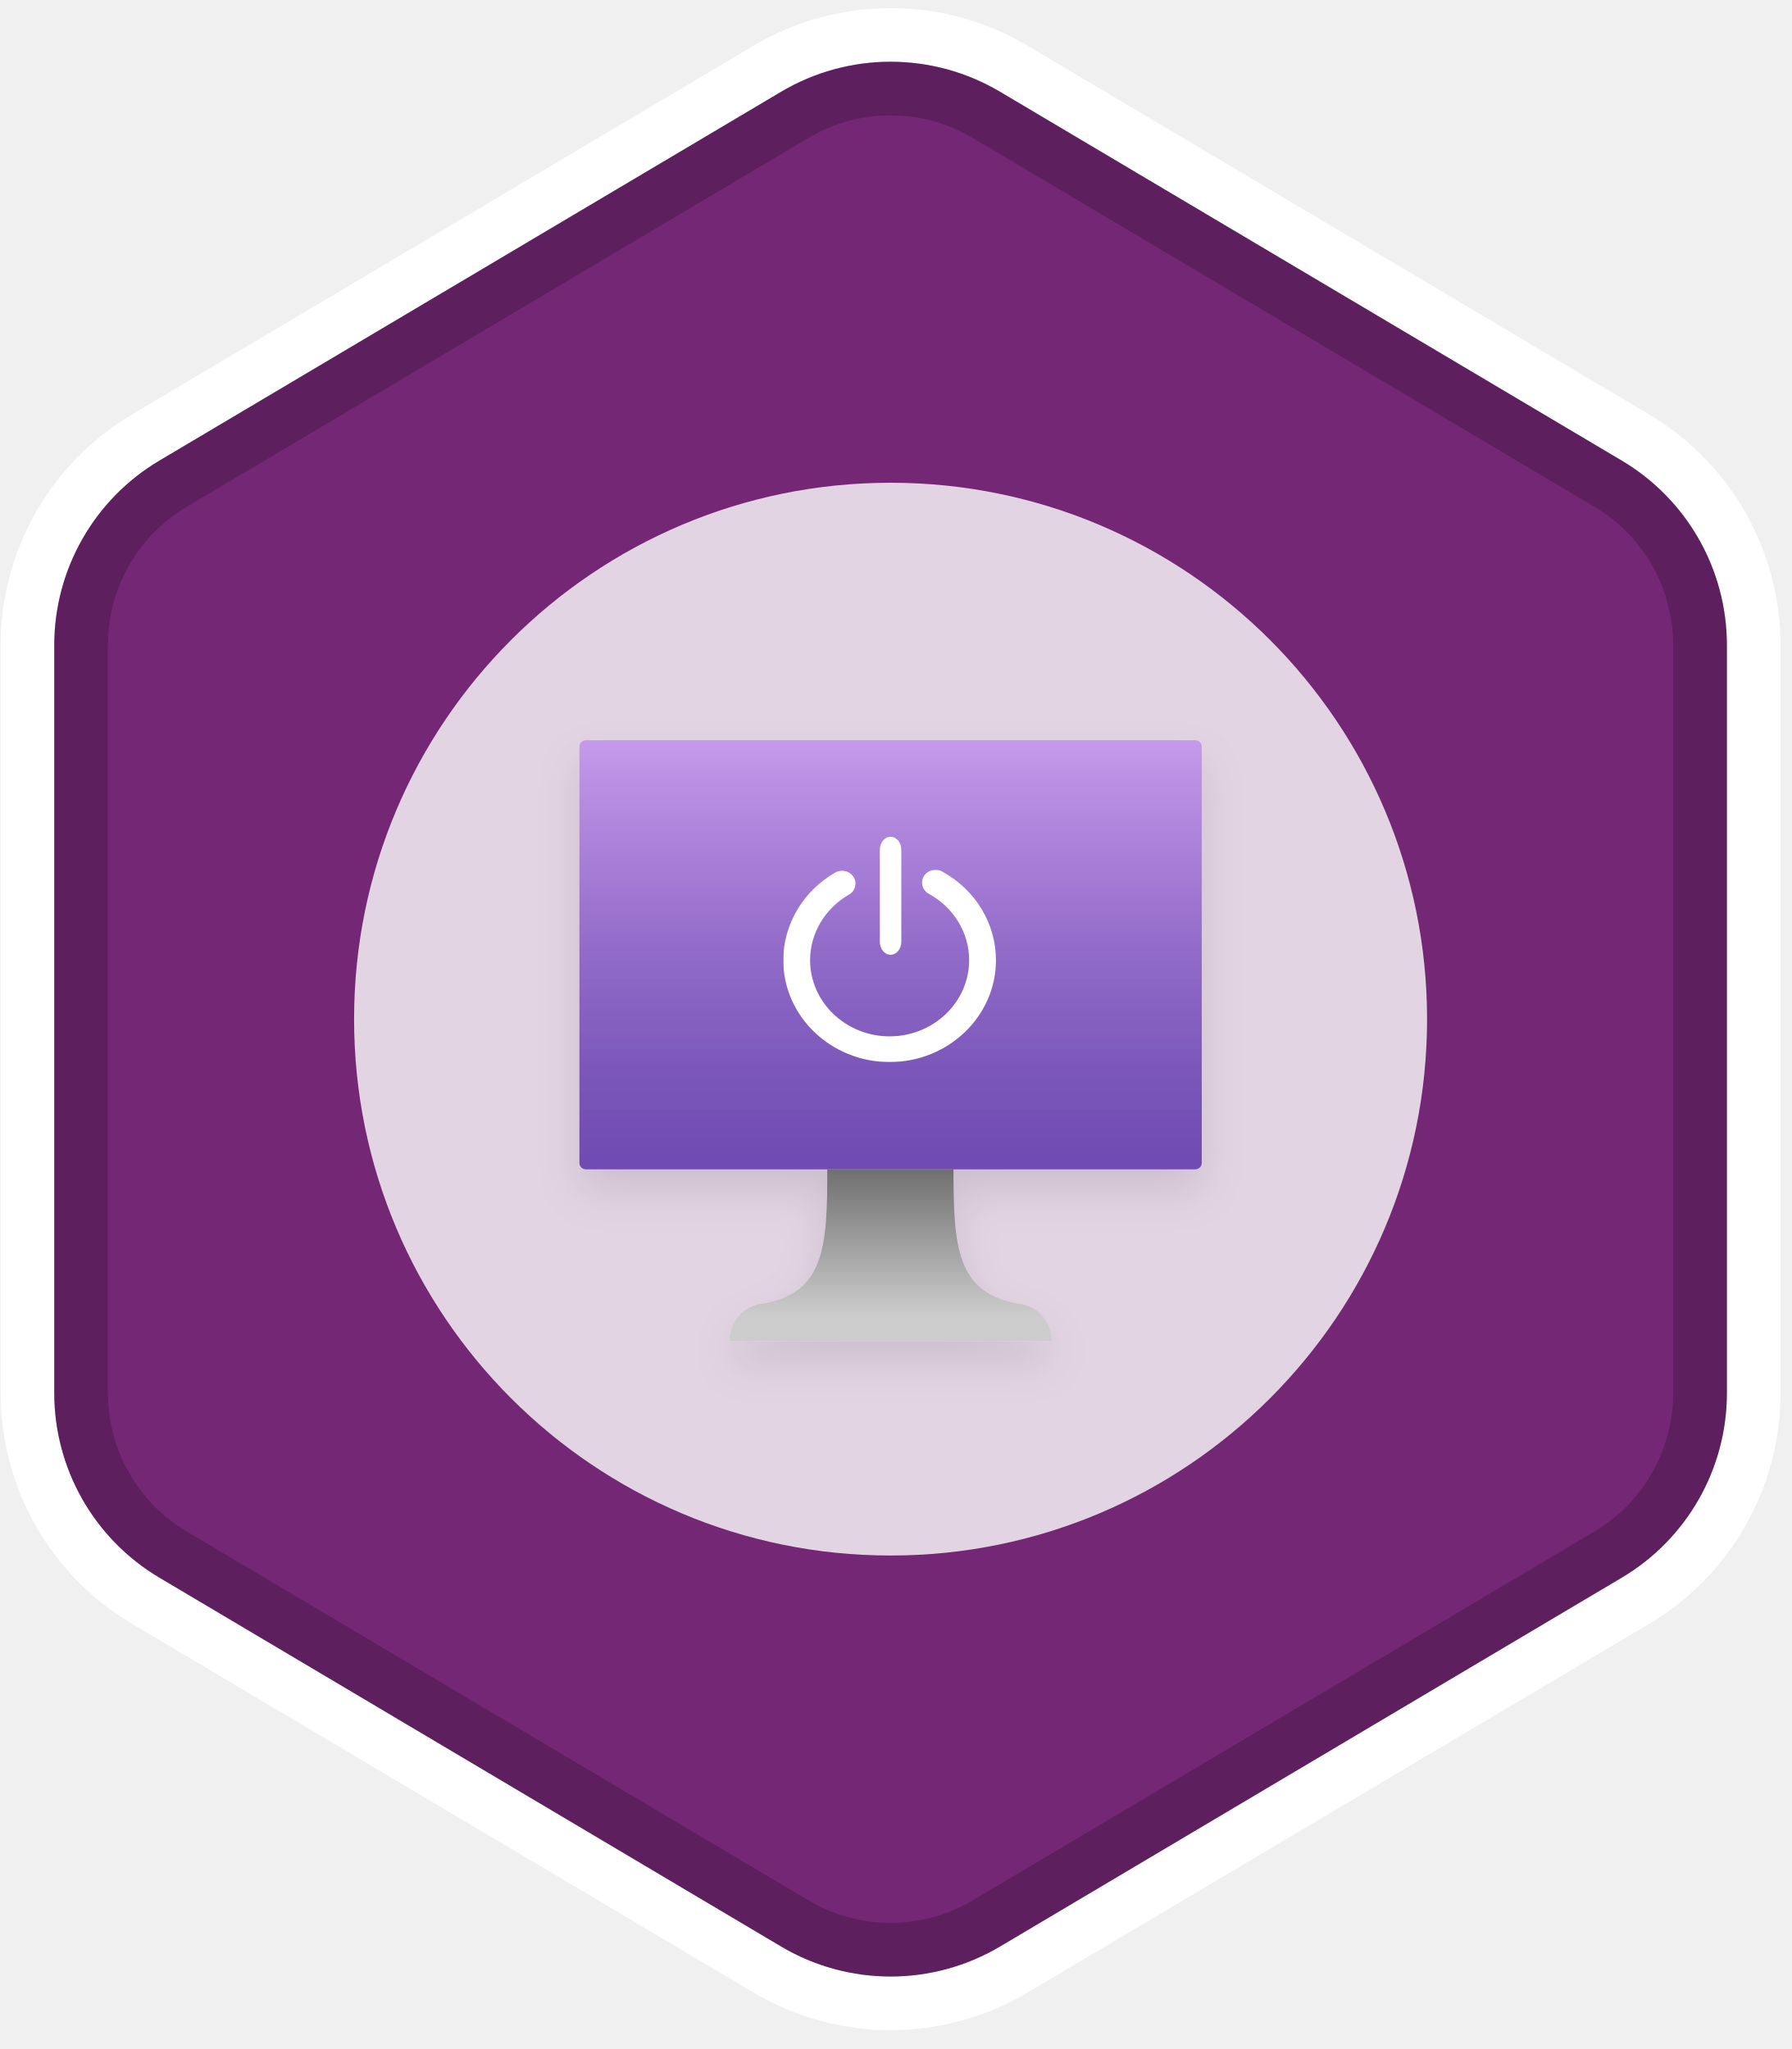
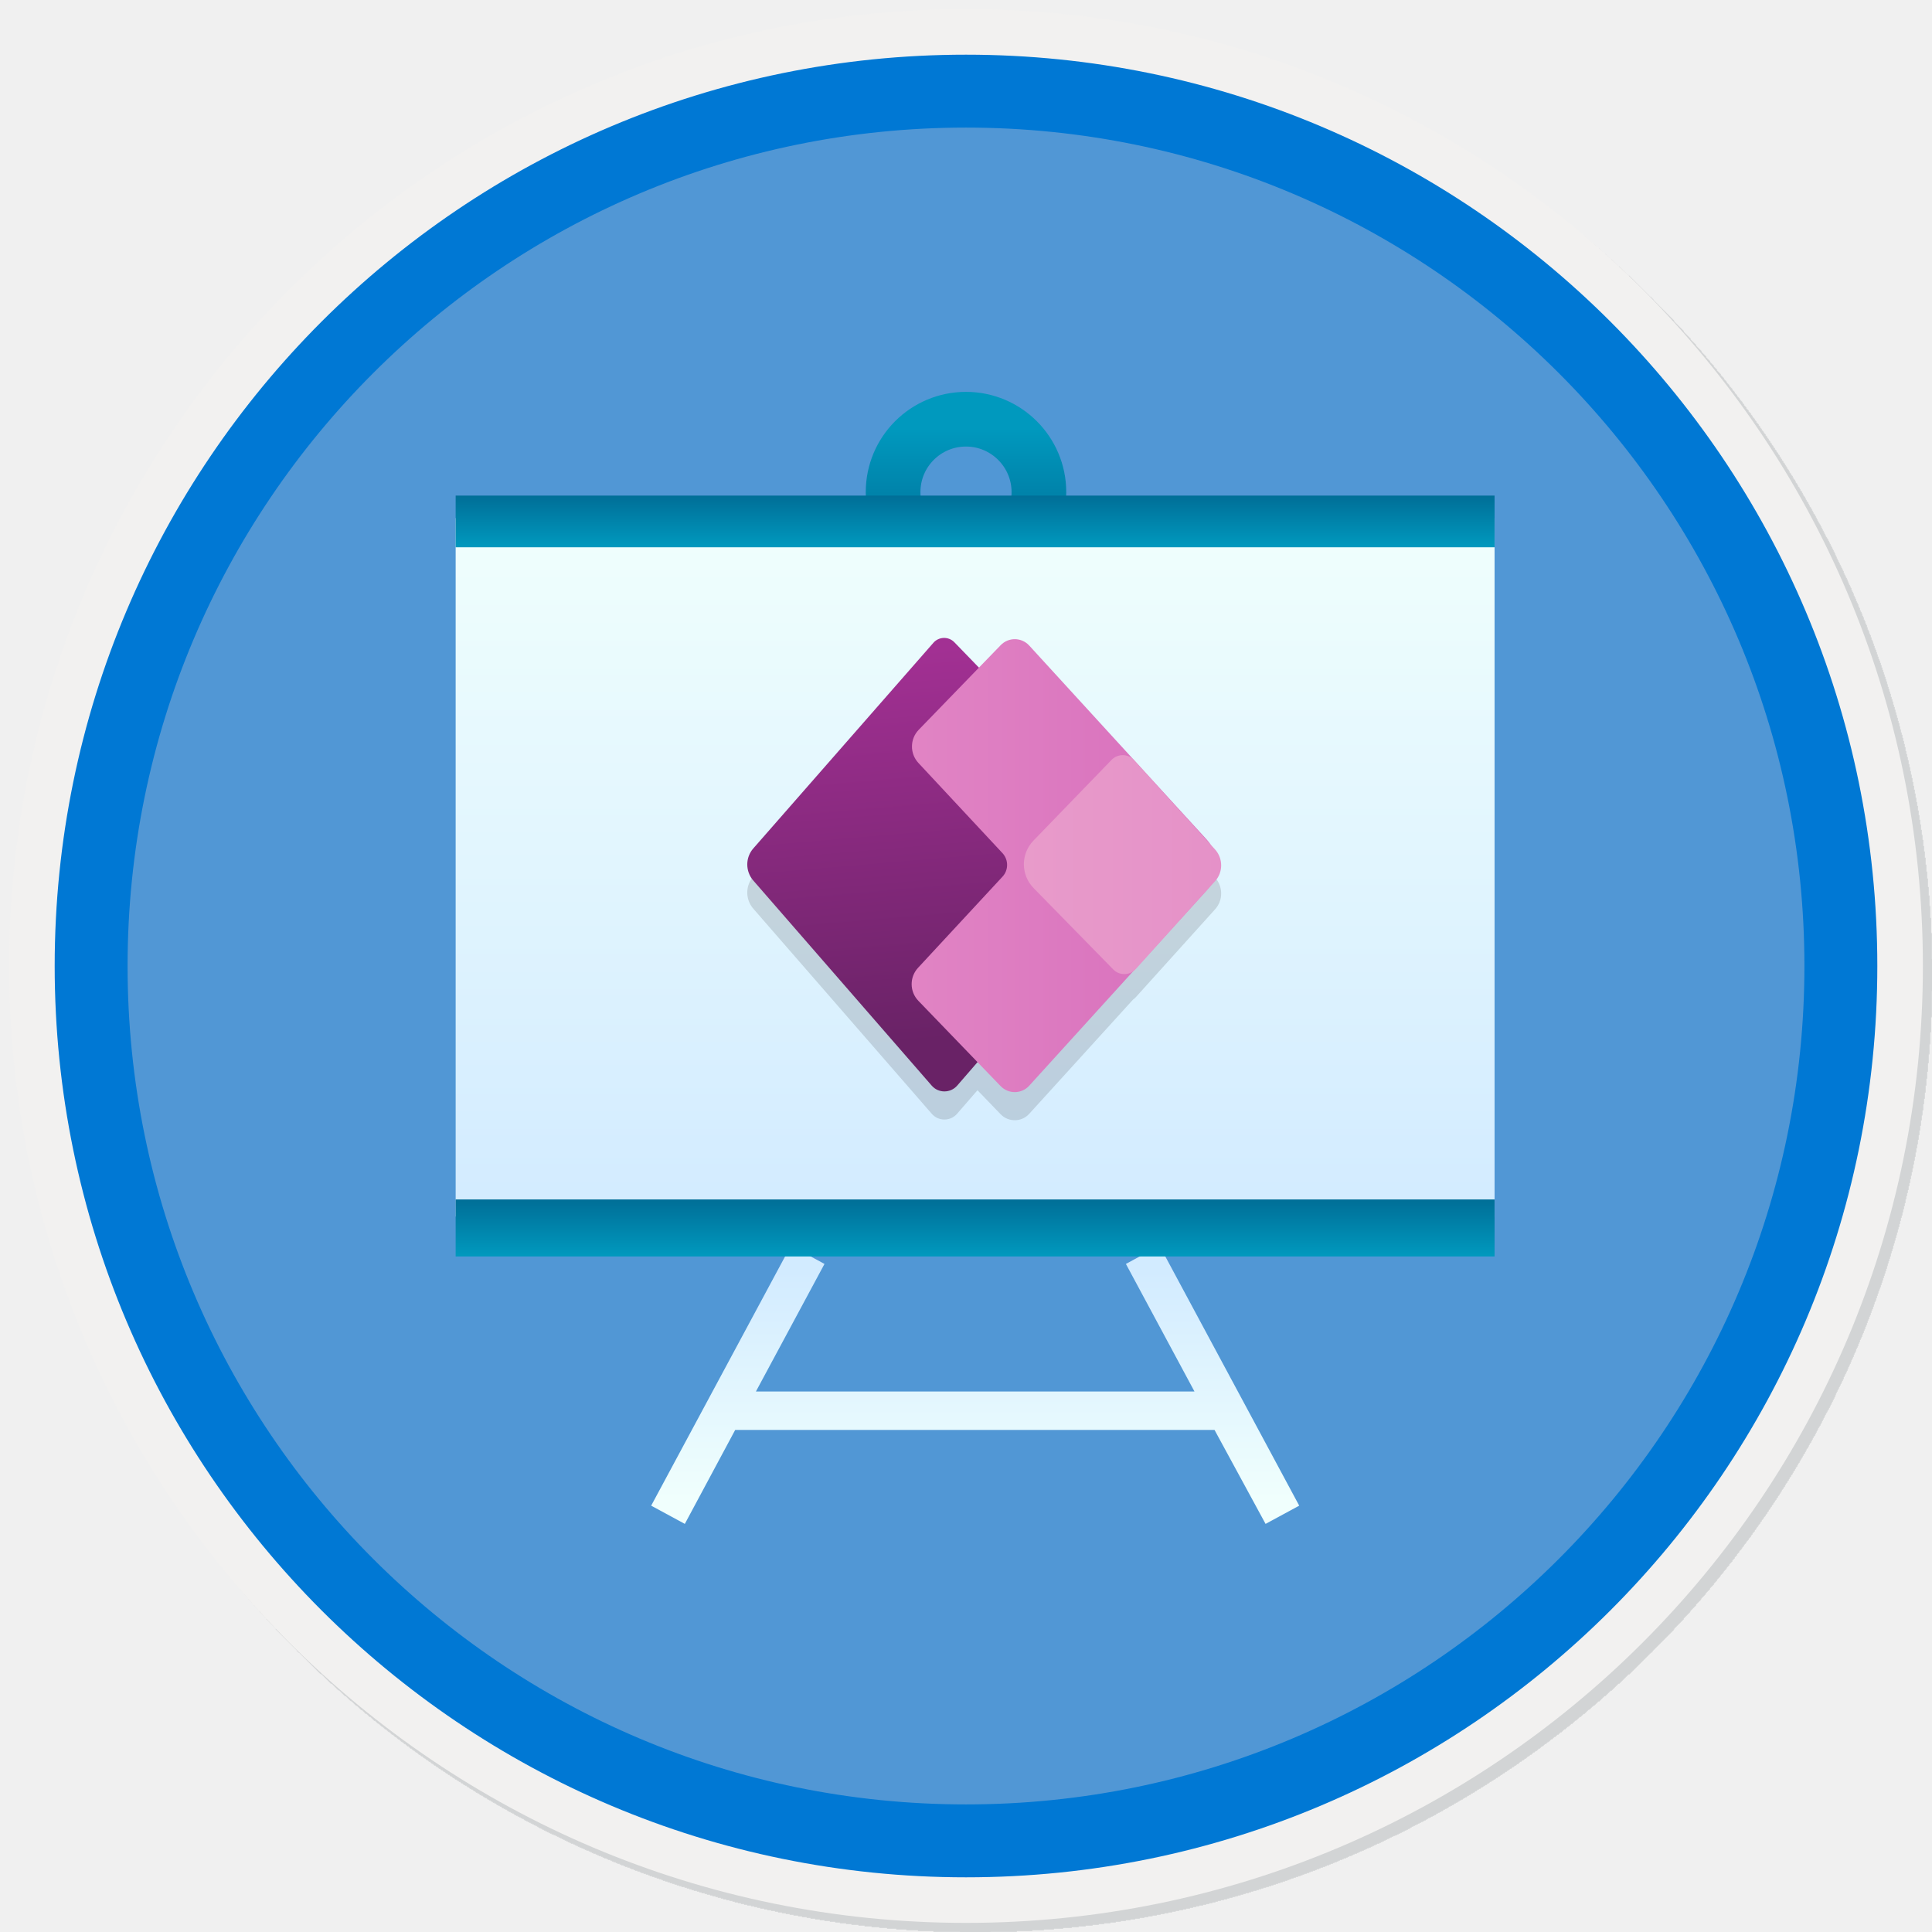
- <svg xmlns="http://www.w3.org/2000/svg" xmlns:xlink="http://www.w3.org/1999/xlink" width="167px" height="191px" viewBox="0 0 167 191" version="1.1">
+ <svg xmlns="http://www.w3.org/2000/svg" width="106" height="106" viewBox="0 0 106 106" fill="none">
+   <g filter="url(#filter0_d)">
+     <circle cx="53" cy="53" r="49" fill="#5197D5" />
+     <circle cx="53" cy="53" r="50.75" stroke="#F2F1F0" stroke-width="3.5" />
+   </g>
+   <circle cx="53" cy="53" r="48" stroke="#0078D4" stroke-width="4" />
+   <path d="M53 31C55.209 31 57 29.214 57 27C57 24.799 55.209 23 53 23C50.791 23 49 24.786 49 27C48.987 29.214 50.791 31 53 31Z" stroke="url(#paint0_linear)" stroke-width="3" />
+   <path d="M66.636 78.455H40.336L37.573 83.609L35.727 82.609L43.391 68.346L45.236 69.346L41.473 76.346H65.536L61.773 69.346L63.618 68.346L71.282 82.609L69.436 83.609L66.636 78.455Z" fill="url(#paint1_linear)" />
+   <path d="M82 28.427H25V66.746H82V28.427Z" fill="url(#paint2_linear)" />
+   <path d="M82 65.809H25V68.936H82V65.809Z" fill="url(#paint3_linear)" />
+   <path d="M82 27.191H25V30.027H82V27.191Z" fill="url(#paint4_linear)" />
+   <path opacity="0.15" d="M66.662 48.145L66.362 47.814C66.312 47.74 66.261 47.666 66.198 47.599L62.347 43.388L62.226 43.253C62.226 43.25 62.223 43.25 62.219 43.247L56.459 36.951C56.038 36.5 55.327 36.493 54.9 36.938L53.707 38.17L52.36 36.779C52.043 36.453 51.511 36.466 51.208 36.809L41.331 48.091C40.89 48.593 40.89 49.347 41.328 49.852L51.12 61.106C51.487 61.531 52.144 61.527 52.511 61.106L53.63 59.816L54.9 61.133C55.327 61.578 56.045 61.571 56.463 61.116L62.169 54.838C62.223 54.801 62.273 54.76 62.317 54.71L66.666 49.889C67.114 49.394 67.11 48.64 66.662 48.145Z" fill="#1F1D20" />
+   <path d="M54.697 37.648L52.36 35.236C52.043 34.91 51.511 34.923 51.211 35.267L41.331 46.548C40.89 47.05 40.89 47.804 41.328 48.309L51.12 59.564C51.487 59.988 52.144 59.985 52.515 59.564L55.438 56.192L55.762 38.824L54.697 37.648Z" fill="url(#paint5_linear)" />
+   <path d="M66.201 46.056L56.463 35.412C56.042 34.96 55.331 34.953 54.903 35.398L50.406 40.04C49.918 40.545 49.911 41.343 50.389 41.859L55.001 46.807C55.338 47.171 55.341 47.733 55.004 48.097L50.369 53.099C49.894 53.611 49.901 54.41 50.389 54.912L54.9 59.59C55.328 60.035 56.045 60.028 56.463 59.574L66.204 48.849C66.925 48.057 66.922 46.844 66.201 46.056Z" fill="url(#paint6_linear)" />
+   <path d="M66.666 48.347L62.317 53.163C61.987 53.527 61.421 53.541 61.077 53.187L56.708 48.724C56.001 48 55.998 46.844 56.702 46.12L60.986 41.691C61.33 41.337 61.899 41.347 62.229 41.711L66.662 46.602C67.11 47.097 67.114 47.851 66.666 48.347Z" fill="url(#paint7_linear)" />
  <defs>
-     <path d="M100.206,6.556 L158.148,40.938 C164.22,44.541 167.942,51.078 167.942,58.138 L167.942,127.862 C167.942,134.922 164.22,141.459 158.148,145.062 L100.206,179.444 C93.914,183.177 86.086,183.177 79.794,179.444 L21.852,145.062 C15.78,141.459 12.058,134.922 12.058,127.862 L12.058,58.138 C12.058,51.078 15.78,44.541 21.852,40.938 L79.794,6.556 C86.086,2.823 93.914,2.823 100.206,6.556 Z" id="path-1" />
-     <path d="M50,100 C22.386,100 0,77.614 0,50 C0,22.386 22.386,0 50,0 C77.614,0 100,22.386 100,50 C100,77.614 77.614,100 50,100 Z" id="path-3" />
-     <filter x="-20.7%" y="-21.4%" width="141.4%" height="142.9%" filterUnits="objectBoundingBox" id="filter-5">
-       <feOffset dx="0" dy="2" in="SourceAlpha" result="shadowOffsetOuter1" />
-       <feGaussianBlur stdDeviation="2" in="shadowOffsetOuter1" result="shadowBlurOuter1" />
-       <feColorMatrix values="0 0 0 0 0   0 0 0 0 0   0 0 0 0 0  0 0 0 0.1 0" type="matrix" in="shadowBlurOuter1" result="shadowMatrixOuter1" />
-       <feMerge>
-         <feMergeNode in="shadowMatrixOuter1" />
-         <feMergeNode in="SourceGraphic" />
-       </feMerge>
+     <filter id="filter0_d" x="0.5" y="0.5" width="105.5" height="105.5" filterUnits="userSpaceOnUse" color-interpolation-filters="sRGB">
+       <feFlood flood-opacity="0" result="BackgroundImageFix" />
+       <feColorMatrix in="SourceAlpha" type="matrix" values="0 0 0 0 0 0 0 0 0 0 0 0 0 0 0 0 0 0 127 0" />
+       <feOffset dx="0.5" dy="0.5" />
+       <feColorMatrix type="matrix" values="0 0 0 0 0.824 0 0 0 0 0.831 0 0 0 0 0.835 0 0 0 1 0" />
+       <feBlend mode="normal" in2="BackgroundImageFix" result="effect1_dropShadow" />
+       <feBlend mode="normal" in="SourceGraphic" in2="effect1_dropShadow" result="shape" />
    </filter>
-     <linearGradient x1="50%" y1="0.425%" x2="50%" y2="99.753%" id="linearGradient-6">
-       <stop stop-color="#C69AEB" offset="0%" />
-       <stop stop-color="#BB90E4" offset="9%" />
-       <stop stop-color="#926BC9" offset="49%" />
-       <stop stop-color="#7854B8" offset="81%" />
-       <stop stop-color="#6F4BB2" offset="100%" />
+     <linearGradient id="paint0_linear" x1="52.997" y1="23.472" x2="52.997" y2="30.553" gradientUnits="userSpaceOnUse">
+       <stop stop-color="#0099BE" />
+       <stop offset="1" stop-color="#006E97" />
    </linearGradient>
-     <linearGradient x1="50%" y1="100%" x2="50%" y2="0%" id="linearGradient-7">
-       <stop stop-color="#CCCCCC" offset="15%" />
-       <stop stop-color="#707070" offset="100%" />
+     <linearGradient id="paint1_linear" x1="53.498" y1="69.734" x2="53.498" y2="82.254" gradientUnits="userSpaceOnUse">
+       <stop stop-color="#D2EBFF" />
+       <stop offset="1" stop-color="#F0FFFD" />
    </linearGradient>
-     <polygon id="path-8" points="0 0.08 19.822 0.08 19.822 18 0 18" />
+     <linearGradient id="paint2_linear" x1="53.503" y1="66.74" x2="53.503" y2="28.426" gradientUnits="userSpaceOnUse">
+       <stop stop-color="#D2EBFF" />
+       <stop offset="1" stop-color="#F0FFFD" />
+     </linearGradient>
+     <linearGradient id="paint3_linear" x1="53.503" y1="68.924" x2="53.503" y2="65.801" gradientUnits="userSpaceOnUse">
+       <stop stop-color="#0099BE" />
+       <stop offset="1" stop-color="#006E97" />
+     </linearGradient>
+     <linearGradient id="paint4_linear" x1="53.503" y1="30.022" x2="53.503" y2="27.185" gradientUnits="userSpaceOnUse">
+       <stop stop-color="#0099BE" />
+       <stop offset="1" stop-color="#006E97" />
+     </linearGradient>
+     <linearGradient id="paint5_linear" x1="47.764" y1="35.922" x2="49.576" y2="57.216" gradientUnits="userSpaceOnUse">
+       <stop stop-color="#A23093" />
+       <stop offset="1" stop-color="#692266" />
+     </linearGradient>
+     <linearGradient id="paint6_linear" x1="50.019" y1="47.493" x2="66.744" y2="47.493" gradientUnits="userSpaceOnUse">
+       <stop stop-color="#E184C4" />
+       <stop offset="1" stop-color="#D76EBC" />
+     </linearGradient>
+     <linearGradient id="paint7_linear" x1="56.175" y1="47.439" x2="67" y2="47.439" gradientUnits="userSpaceOnUse">
+       <stop stop-color="#E89BCA" />
+       <stop offset="1" stop-color="#E591C8" />
+     </linearGradient>
  </defs>
-   <g id="Badges-2.0" stroke="none" stroke-width="1" fill="none" fill-rule="evenodd">
-     <g id="Ignite---Trophies-1" transform="translate(-81, -1346)">
-       <g id="Ignite---Trophies/get-started-with-powerapps" transform="translate(114, 1391)">
-         <g id="Get-Started-with-PowerApps">
-           <g id="Plate/Hex">
-             <g id="BG" stroke-width="1" fill-rule="evenodd" transform="translate(-40, -43)">
-               <mask id="mask-2" fill="white">
-                 <use xlink:href="#path-1" />
-               </mask>
-               <path stroke="#FFFFFF" stroke-width="5" d="M101.482,4.406 L159.424,38.788 C166.255,42.842 170.442,50.196 170.442,58.138 L170.442,127.862 C170.442,135.804 166.255,143.158 159.424,147.212 L101.482,181.594 C94.404,185.794 85.596,185.794 78.518,181.594 L20.576,147.212 C13.745,143.158 9.558,135.804 9.558,127.862 L9.558,58.138 C9.558,50.196 13.745,42.842 20.576,38.788 L78.518,4.406 C85.596,0.206 94.404,0.206 101.482,4.406 Z" />
-               <g id="Color-/-PowerApps" mask="url(#mask-2)" fill="#742774">
-                 <g transform="translate(0, 0.5)" id="Rectangle">
-                   <rect x="0" y="0" width="180" height="185" />
-                 </g>
-               </g>
-             </g>
-             <path d="M58.93,-34.294 C53.425,-37.561 46.575,-37.561 41.07,-34.294 L-16.873,0.088 C-22.185,3.241 -25.442,8.961 -25.442,15.138 L-25.442,84.862 C-25.442,91.039 -22.185,96.759 -16.873,99.912 L41.07,134.294 C46.575,137.561 53.425,137.561 58.93,134.294 L116.873,99.912 C122.185,96.759 125.442,91.039 125.442,84.862 L125.442,15.138 C125.442,8.961 122.185,3.241 116.873,0.088 L58.93,-34.294 Z" id="Inner-Rim" stroke="#000000" stroke-width="5" opacity="0.2" />
-             <path d="M50,100 C22.386,100 0,77.614 0,50 C0,22.386 22.386,0 50,0 C77.614,0 100,22.386 100,50 C100,77.614 77.614,100 50,100 Z" id="White" fill="#FFFFFF" fill-rule="evenodd" opacity="0.8" />
-           </g>
-           <g id="Icon">
-             <mask id="mask-4" fill="white">
-               <use xlink:href="#path-3" />
-             </mask>
-             <g id="BG-Mask" opacity="0.8" />
-           </g>
-           <g id="Group-4" filter="url(#filter-5)" transform="translate(21, 24)">
-             <g id="Icon-compute-21-Virtual-Machine" fill-rule="nonzero">
-               <rect id="Rectangle" fill="url(#linearGradient-6)" x="0" y="0" width="58" height="40" rx="0.6" />
-               <path d="M41.033,52.544 C35.1,51.577 34.867,47.153 34.867,40 L23.1,40 C23.1,47.153 22.9,51.577 16.967,52.544 C15.27,52.739 13.99,54.231 14,56 L44,56 C44.01,54.231 42.73,52.739 41.033,52.544 Z" id="Path" fill="url(#linearGradient-7)" />
-             </g>
-             <g id="Group-6" transform="translate(19, 9)">
-               <g id="Group-3" transform="translate(0, 3)">
-                 <mask id="mask-9" fill="white">
-                   <use xlink:href="#path-8" />
-                 </mask>
-                 <g id="Clip-2" />
-                 <path d="M9.911,18 C4.446,18 -9.75609756e-05,13.739 -9.75609756e-05,8.501 C-9.75609756e-05,5.172 1.855,2.044 4.841,0.338 C5.434,-0.001 6.2,0.185 6.554,0.753 C6.907,1.321 6.713,2.055 6.121,2.394 C3.886,3.671 2.498,6.011 2.498,8.501 C2.498,12.418 5.824,15.605 9.911,15.605 C13.998,15.605 17.323,12.418 17.323,8.501 C17.323,5.949 15.883,3.58 13.565,2.318 C12.965,1.992 12.755,1.261 13.096,0.686 C13.436,0.111 14.199,-0.091 14.799,0.236 C17.897,1.922 19.822,5.089 19.822,8.501 C19.822,13.739 15.376,18 9.911,18" id="Fill-1" fill="#FFFFFF" mask="url(#mask-9)" />
-               </g>
-               <path d="M10,11 C9.448,11 9,10.457 9,9.787 L9,1.213 C9,0.543 9.448,0 10,0 C10.552,0 11,0.543 11,1.213 L11,9.787 C11,10.457 10.552,11 10,11" id="Fill-4" fill="#FFFFFF" />
-             </g>
-           </g>
-         </g>
-       </g>
-     </g>
-   </g>
</svg>
